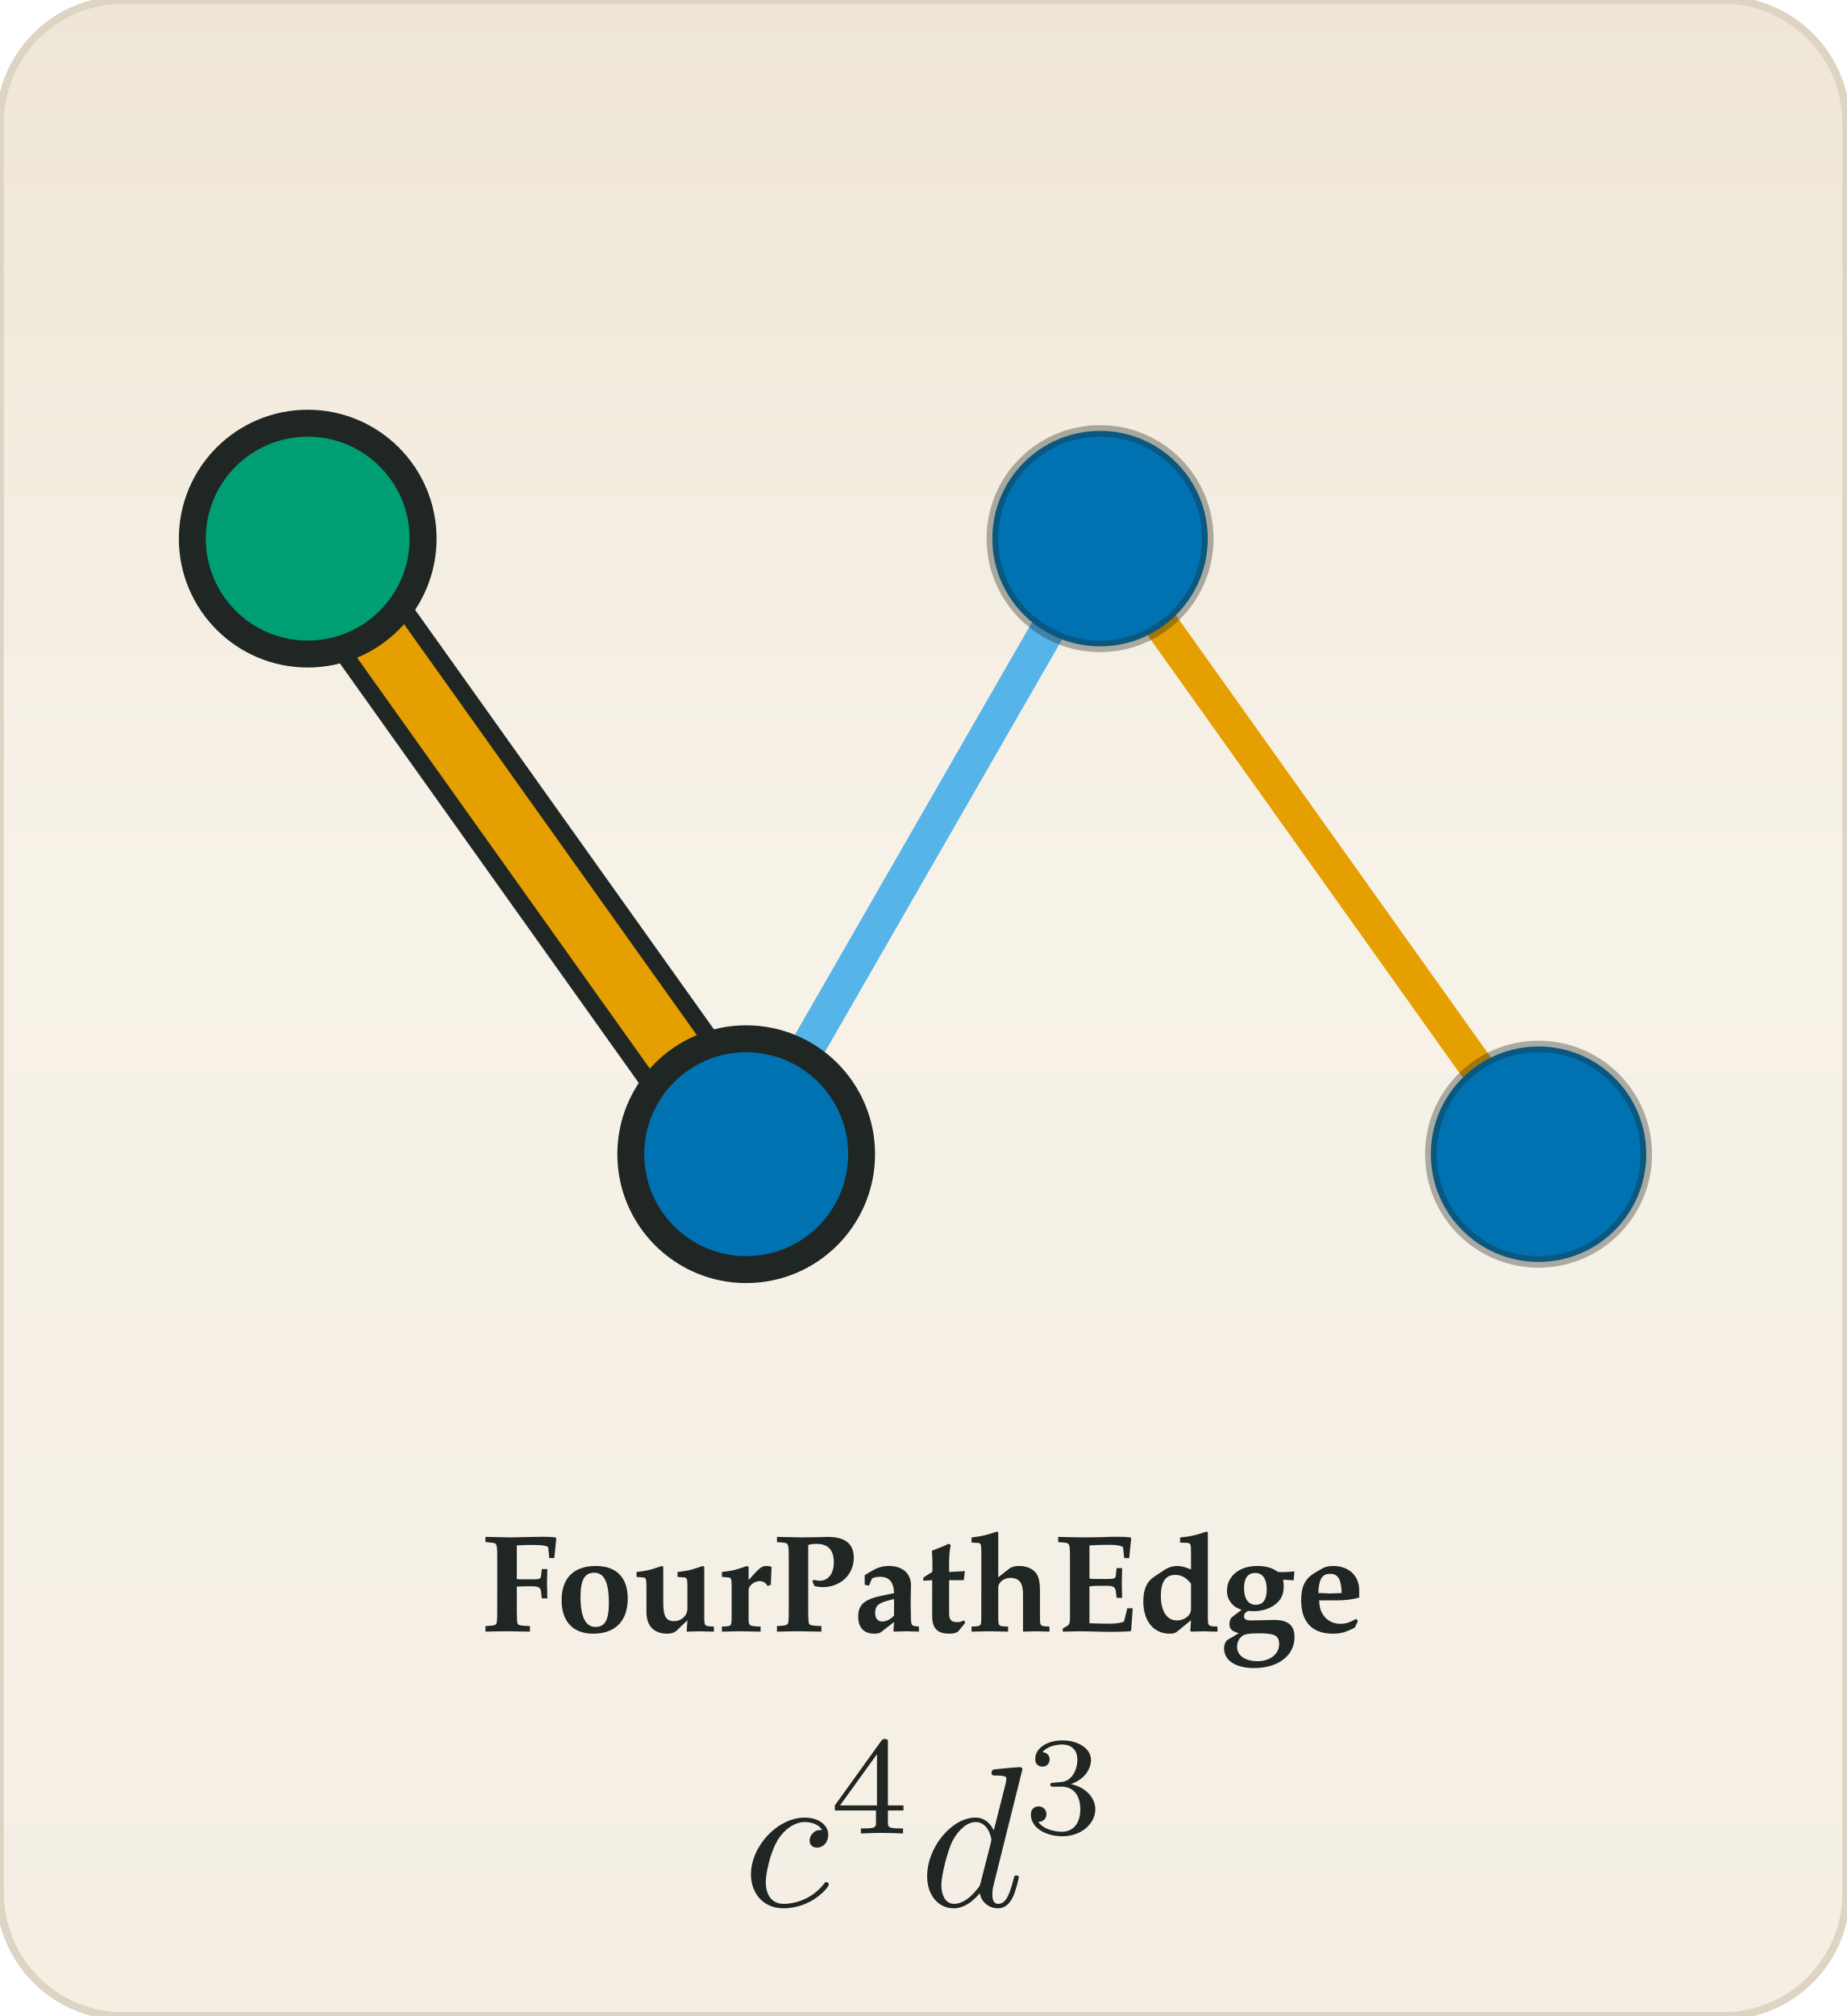
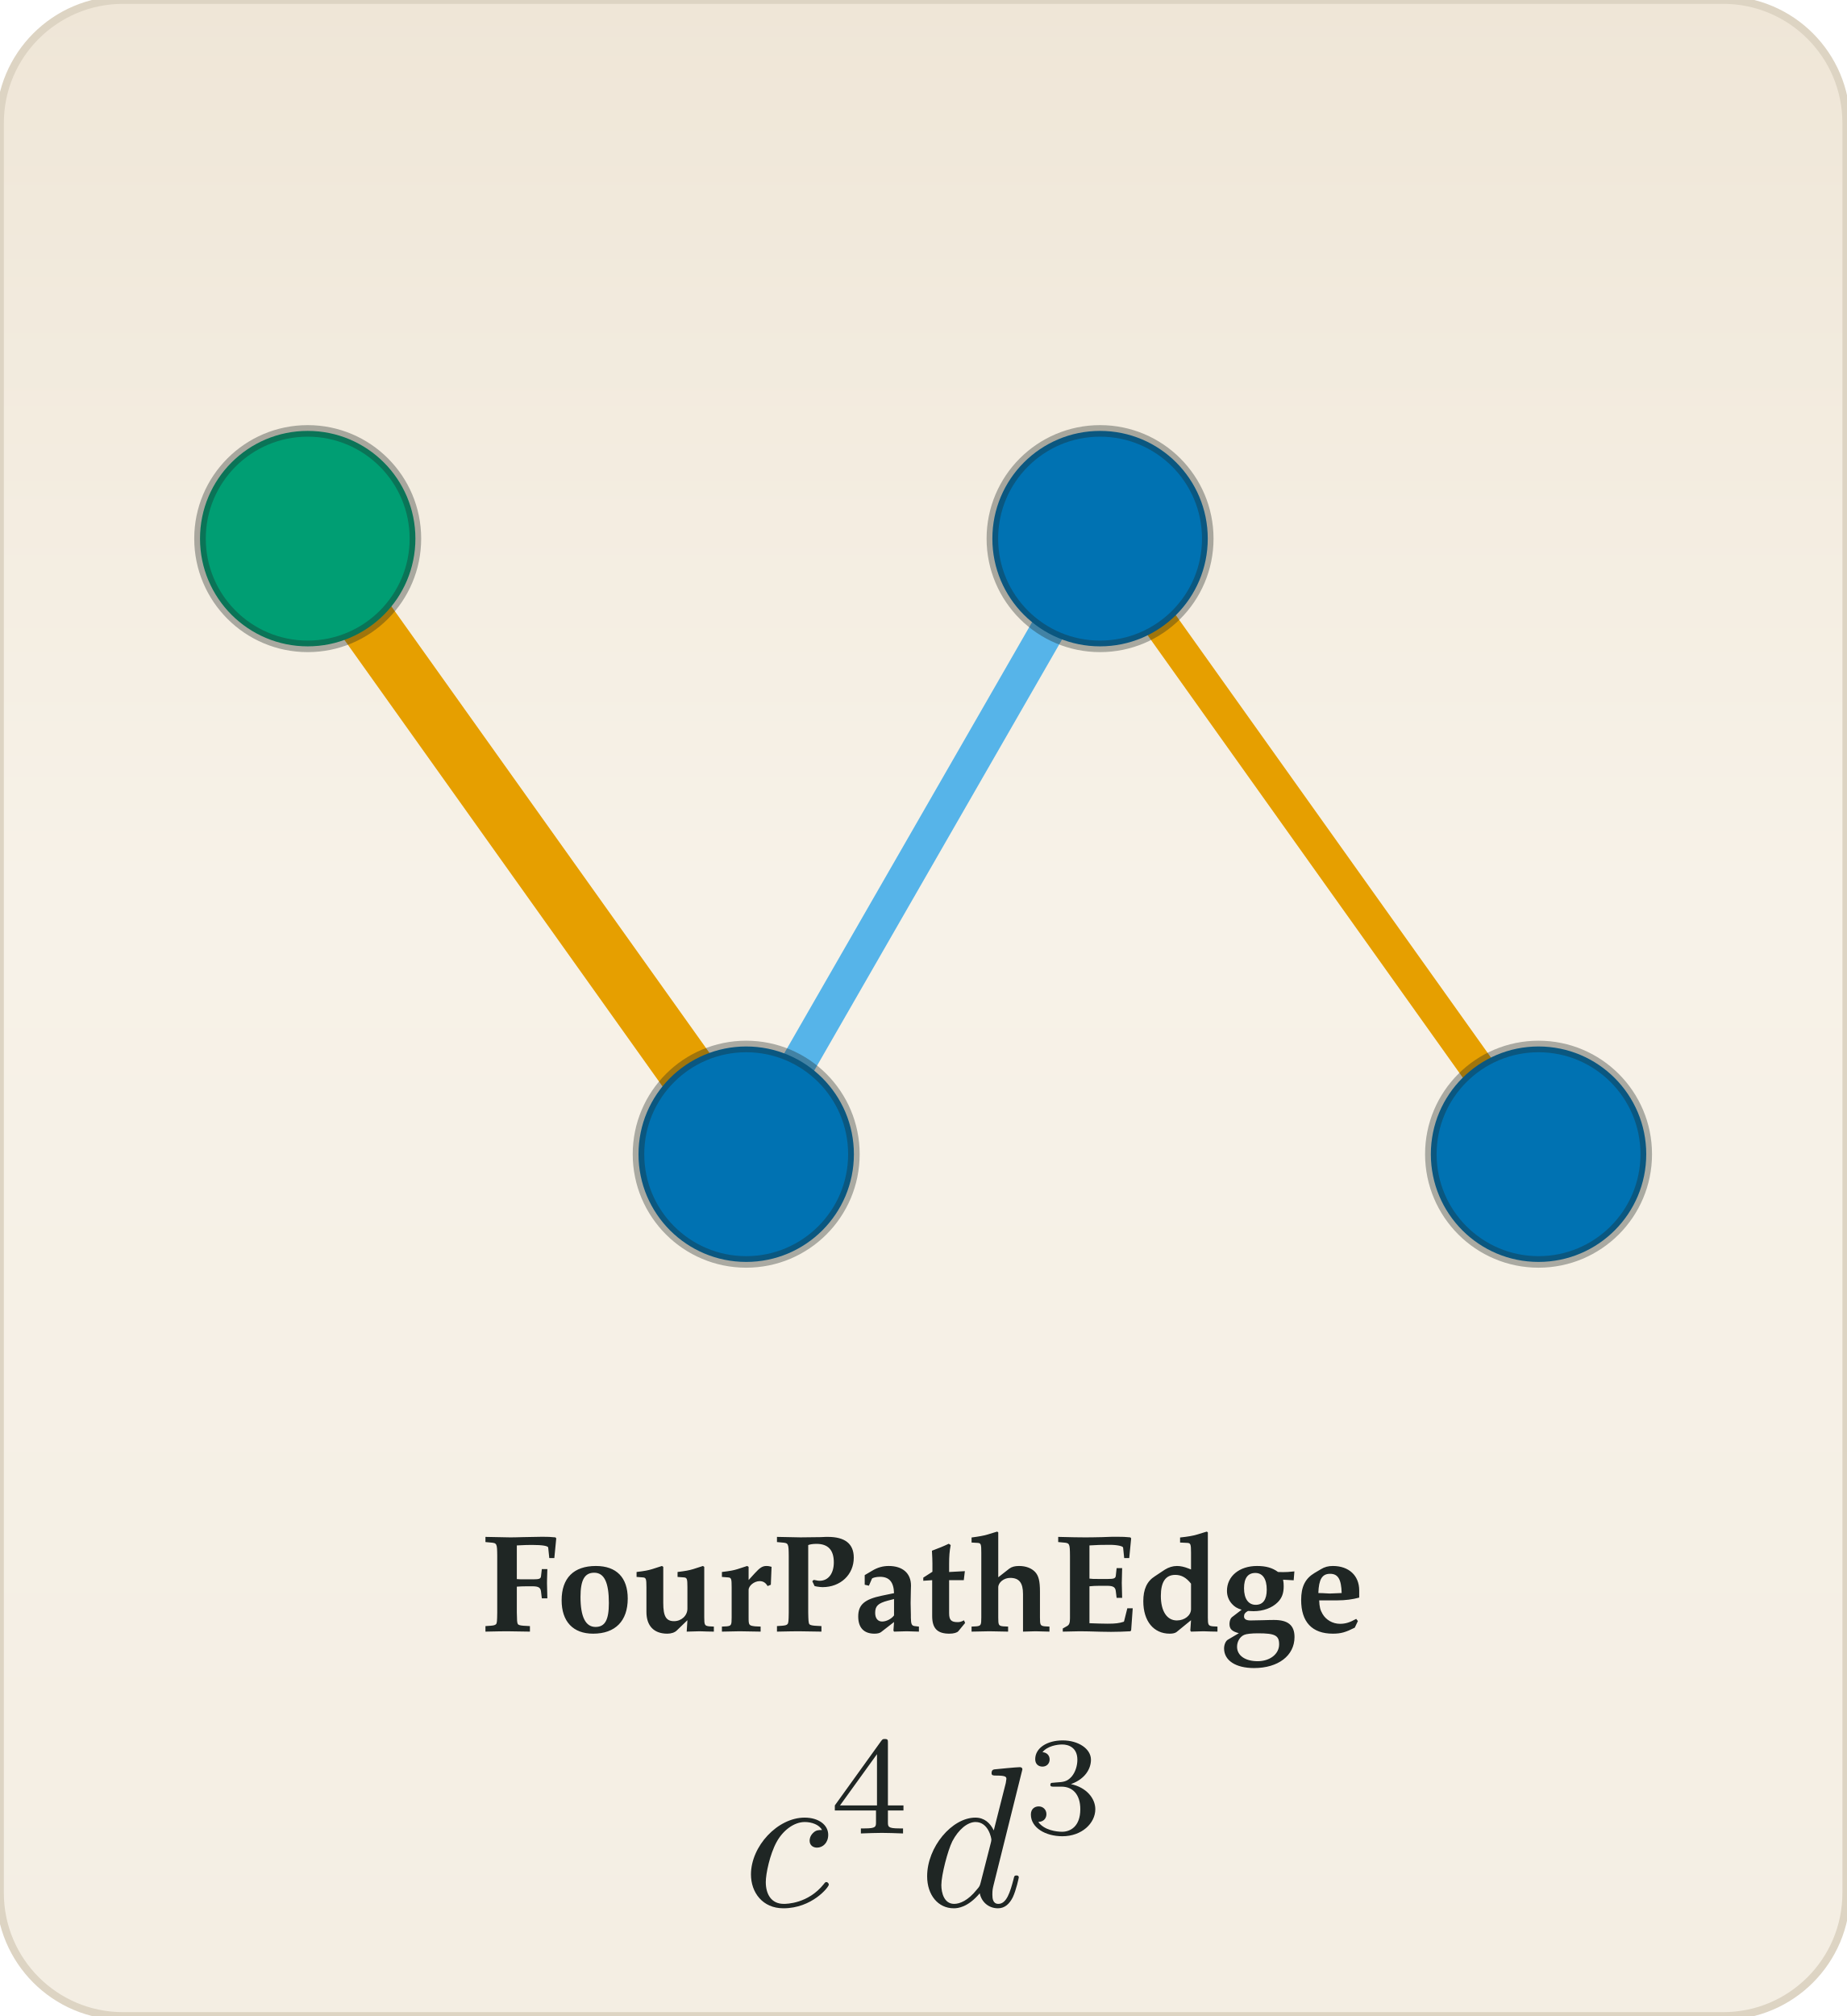
<svg xmlns="http://www.w3.org/2000/svg" xmlns:xlink="http://www.w3.org/1999/xlink" viewBox="0 0 240 262" width="240" height="262" role="img" aria-label="FourPathEdge (orbit 2)">
  <defs>
    <linearGradient id="paper" x1="0" y1="0" x2="0" y2="262" gradientUnits="userSpaceOnUse">
      <stop offset="0" stop-color="#efe6d7" />
      <stop offset="0.44" stop-color="#f7f2e8" />
      <stop offset="1" stop-color="#f4eee3" />
    </linearGradient>
  </defs>
  <rect width="240" height="262" rx="16" fill="url(#paper)" stroke="#ddd4c3" stroke-width="1" />
  <line x1="97.0" y1="150.0" x2="143.0" y2="70.0" stroke="#56B4E9" stroke-width="4.5" stroke-linecap="round" />
  <line x1="143.0" y1="70.0" x2="200.0" y2="150.0" stroke="#E69F00" stroke-width="4.5" stroke-linecap="round" />
-   <line x1="40.0" y1="70.0" x2="97.0" y2="150.0" stroke="#1f2624" stroke-width="12.0" stroke-linecap="round" />
  <line x1="40.0" y1="70.0" x2="97.0" y2="150.0" stroke="#E69F00" stroke-width="7.5" stroke-linecap="round" />
-   <circle cx="40.0" cy="70.0" r="15" fill="#009E73" stroke="#1f2624" stroke-width="3.5" stroke-opacity="1.0" />
-   <circle cx="97.0" cy="150.0" r="15" fill="#0072B2" stroke="#1f2624" stroke-width="3.5" stroke-opacity="1.0" />
+   <circle cx="40.0" cy="70.0" r="14" fill="#009E73" stroke="#1f2624" stroke-width="1.5" stroke-opacity="0.35" />
+   <circle cx="97.0" cy="150.0" r="14" fill="#0072B2" stroke="#1f2624" stroke-width="1.5" stroke-opacity="0.35" />
  <circle cx="143.0" cy="70.0" r="14" fill="#0072B2" stroke="#1f2624" stroke-width="1.5" stroke-opacity="0.35" />
  <circle cx="200.0" cy="150.0" r="14" fill="#0072B2" stroke="#1f2624" stroke-width="1.5" stroke-opacity="0.35" />
  <text x="120.0" y="212" text-anchor="middle" font-family="Iowan Old Style, Palatino Linotype, Book Antiqua, Georgia, serif" font-size="18" font-weight="600" fill="#1f2624">FourPathEdge</text>
  <svg x="97.62" y="226.00" width="44.76" height="22.00" viewBox="-69.599 -70.214 17.142 8.425" overflow="visible">
    <g fill="#1f2624">
      <defs>
        <path id="f2_g1-51" d="M1.904-2.329C2.448-2.329 2.838-1.953 2.838-1.206C2.838-.342 2.336-.084 1.932-.084C1.653-.084 1.039-.16 .746-.572C1.074-.586 1.151-.816 1.151-.962C1.151-1.186 .983-1.346 .767-1.346C.572-1.346 .377-1.227 .377-.941C.377-.286 1.102 .139 1.946 .139C2.915 .139 3.585-.509 3.585-1.206C3.585-1.75 3.138-2.294 2.371-2.455C3.103-2.72 3.368-3.243 3.368-3.668C3.368-4.219 2.734-4.631 1.96-4.631S.593-4.254 .593-3.696C.593-3.459 .746-3.327 .955-3.327C1.172-3.327 1.311-3.487 1.311-3.682C1.311-3.884 1.172-4.031 .955-4.045C1.2-4.352 1.681-4.428 1.939-4.428C2.253-4.428 2.692-4.275 2.692-3.668C2.692-3.375 2.594-3.055 2.413-2.838C2.183-2.573 1.988-2.559 1.639-2.538C1.465-2.525 1.451-2.525 1.416-2.518C1.402-2.518 1.346-2.504 1.346-2.427C1.346-2.329 1.409-2.329 1.527-2.329H1.904Z" />
        <path id="f2_g1-52" d="M3.689-1.144V-1.395H2.915V-4.505C2.915-4.652 2.915-4.7 2.762-4.7C2.678-4.7 2.65-4.7 2.58-4.603L.272-1.395V-1.144H2.322V-.572C2.322-.335 2.322-.251 1.757-.251H1.569V0C1.918-.014 2.364-.028 2.615-.028C2.873-.028 3.32-.014 3.668 0V-.251H3.48C2.915-.251 2.915-.335 2.915-.572V-1.144H3.689ZM2.371-3.947V-1.395H.53L2.371-3.947Z" />
        <path id="f2_g0-99" d="M3.945-3.786C3.786-3.786 3.646-3.786 3.507-3.646C3.347-3.497 3.328-3.328 3.328-3.258C3.328-3.019 3.507-2.909 3.696-2.909C3.985-2.909 4.254-3.148 4.254-3.547C4.254-4.035 3.786-4.403 3.078-4.403C1.733-4.403 .408-2.979 .408-1.574C.408-.677 .986 .11 2.022 .11C3.447 .11 4.284-.946 4.284-1.066C4.284-1.126 4.224-1.196 4.164-1.196C4.115-1.196 4.095-1.176 4.035-1.096C3.248-.11 2.162-.11 2.042-.11C1.415-.11 1.146-.598 1.146-1.196C1.146-1.604 1.345-2.57 1.684-3.188C1.993-3.756 2.54-4.184 3.088-4.184C3.427-4.184 3.806-4.055 3.945-3.786Z" />
        <path id="f2_g0-100" d="M5.141-6.804C5.141-6.814 5.141-6.914 5.011-6.914C4.862-6.914 3.915-6.824 3.746-6.804C3.666-6.795 3.606-6.745 3.606-6.615C3.606-6.496 3.696-6.496 3.846-6.496C4.324-6.496 4.344-6.426 4.344-6.326L4.314-6.127L3.716-3.766C3.537-4.134 3.248-4.403 2.8-4.403C1.634-4.403 .399-2.939 .399-1.484C.399-.548 .946 .11 1.724 .11C1.923 .11 2.421 .07 3.019-.638C3.098-.219 3.447 .11 3.925 .11C4.274 .11 4.503-.12 4.663-.438C4.832-.797 4.961-1.405 4.961-1.425C4.961-1.524 4.872-1.524 4.842-1.524C4.742-1.524 4.732-1.484 4.702-1.345C4.533-.697 4.354-.11 3.945-.11C3.676-.11 3.646-.369 3.646-.568C3.646-.807 3.666-.877 3.706-1.046L5.141-6.804ZM3.068-1.186C3.019-1.006 3.019-.986 2.869-.817C2.431-.269 2.022-.11 1.743-.11C1.245-.11 1.106-.658 1.106-1.046C1.106-1.544 1.425-2.77 1.654-3.228C1.963-3.816 2.411-4.184 2.809-4.184C3.457-4.184 3.597-3.367 3.597-3.308S3.577-3.188 3.567-3.138L3.068-1.186Z" />
      </defs>
      <g id="f2_page">
        <use x="-70.007" y="-61.898" xlink:href="#f2_g0-99" />
        <use x="-65.696" y="-65.513" xlink:href="#f2_g1-52" />
        <use x="-61.227" y="-61.898" xlink:href="#f2_g0-100" />
        <use x="-56.041" y="-65.513" xlink:href="#f2_g1-51" />
      </g>
    </g>
  </svg>
</svg>
